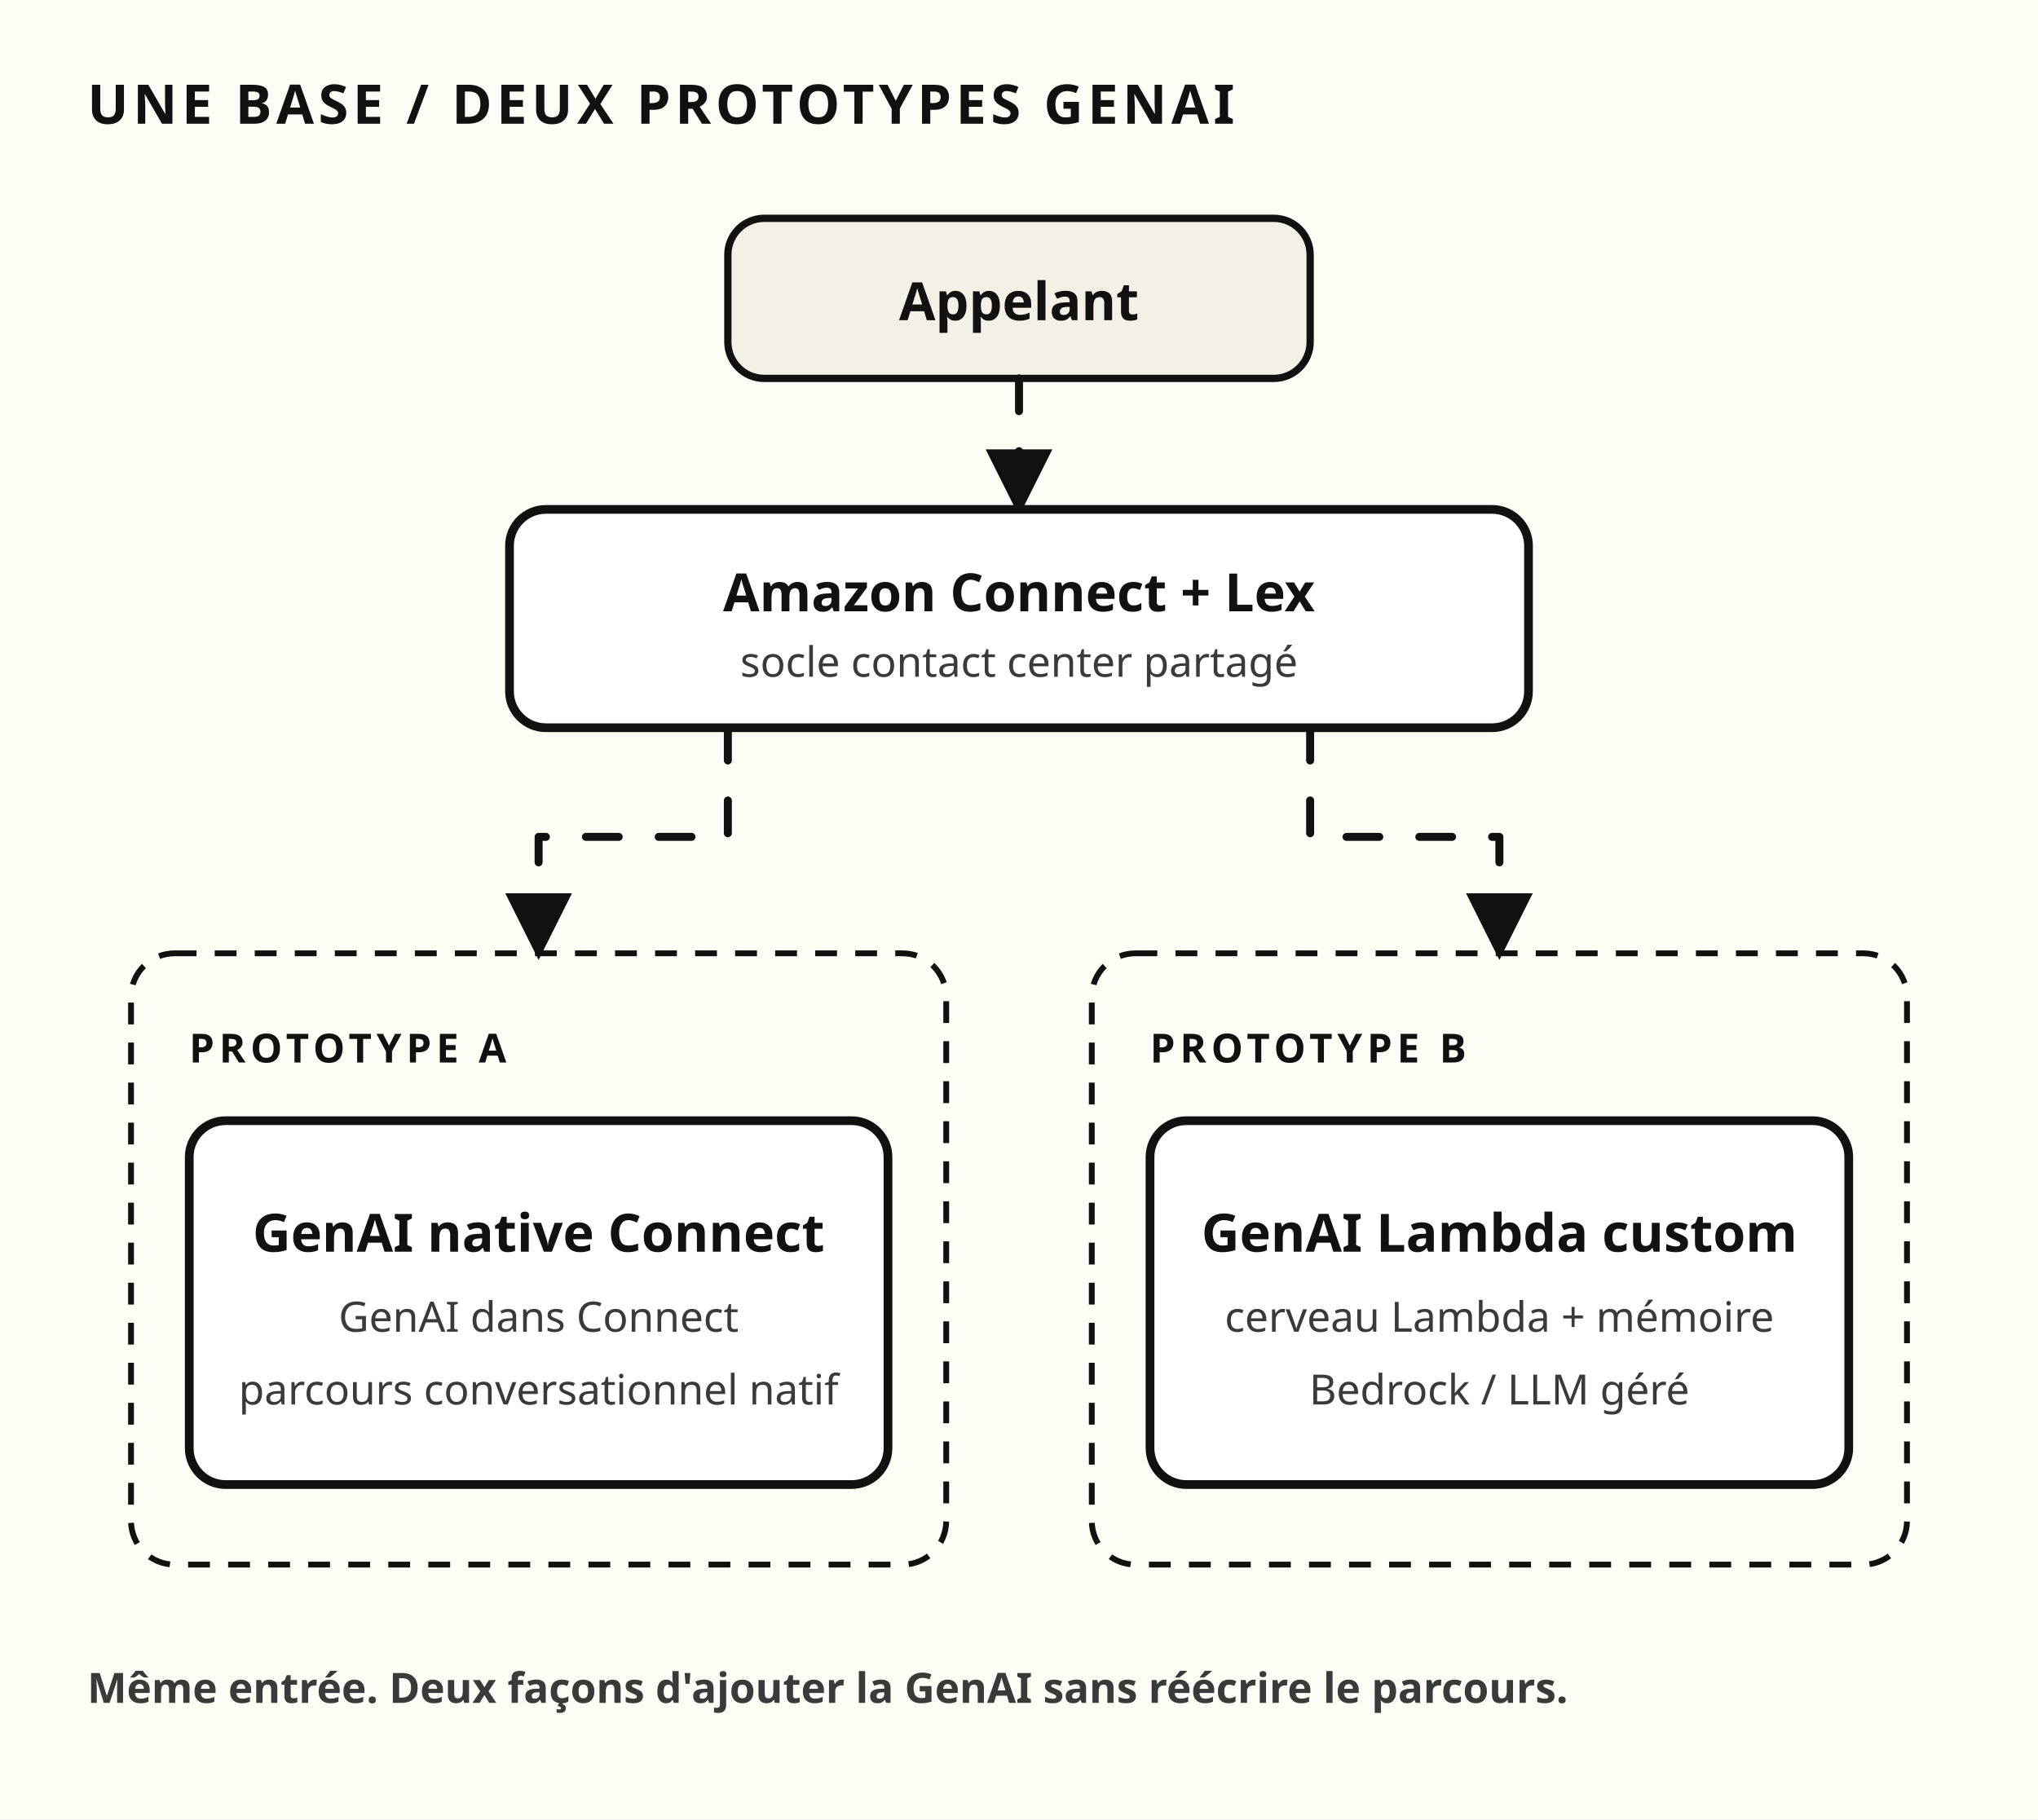
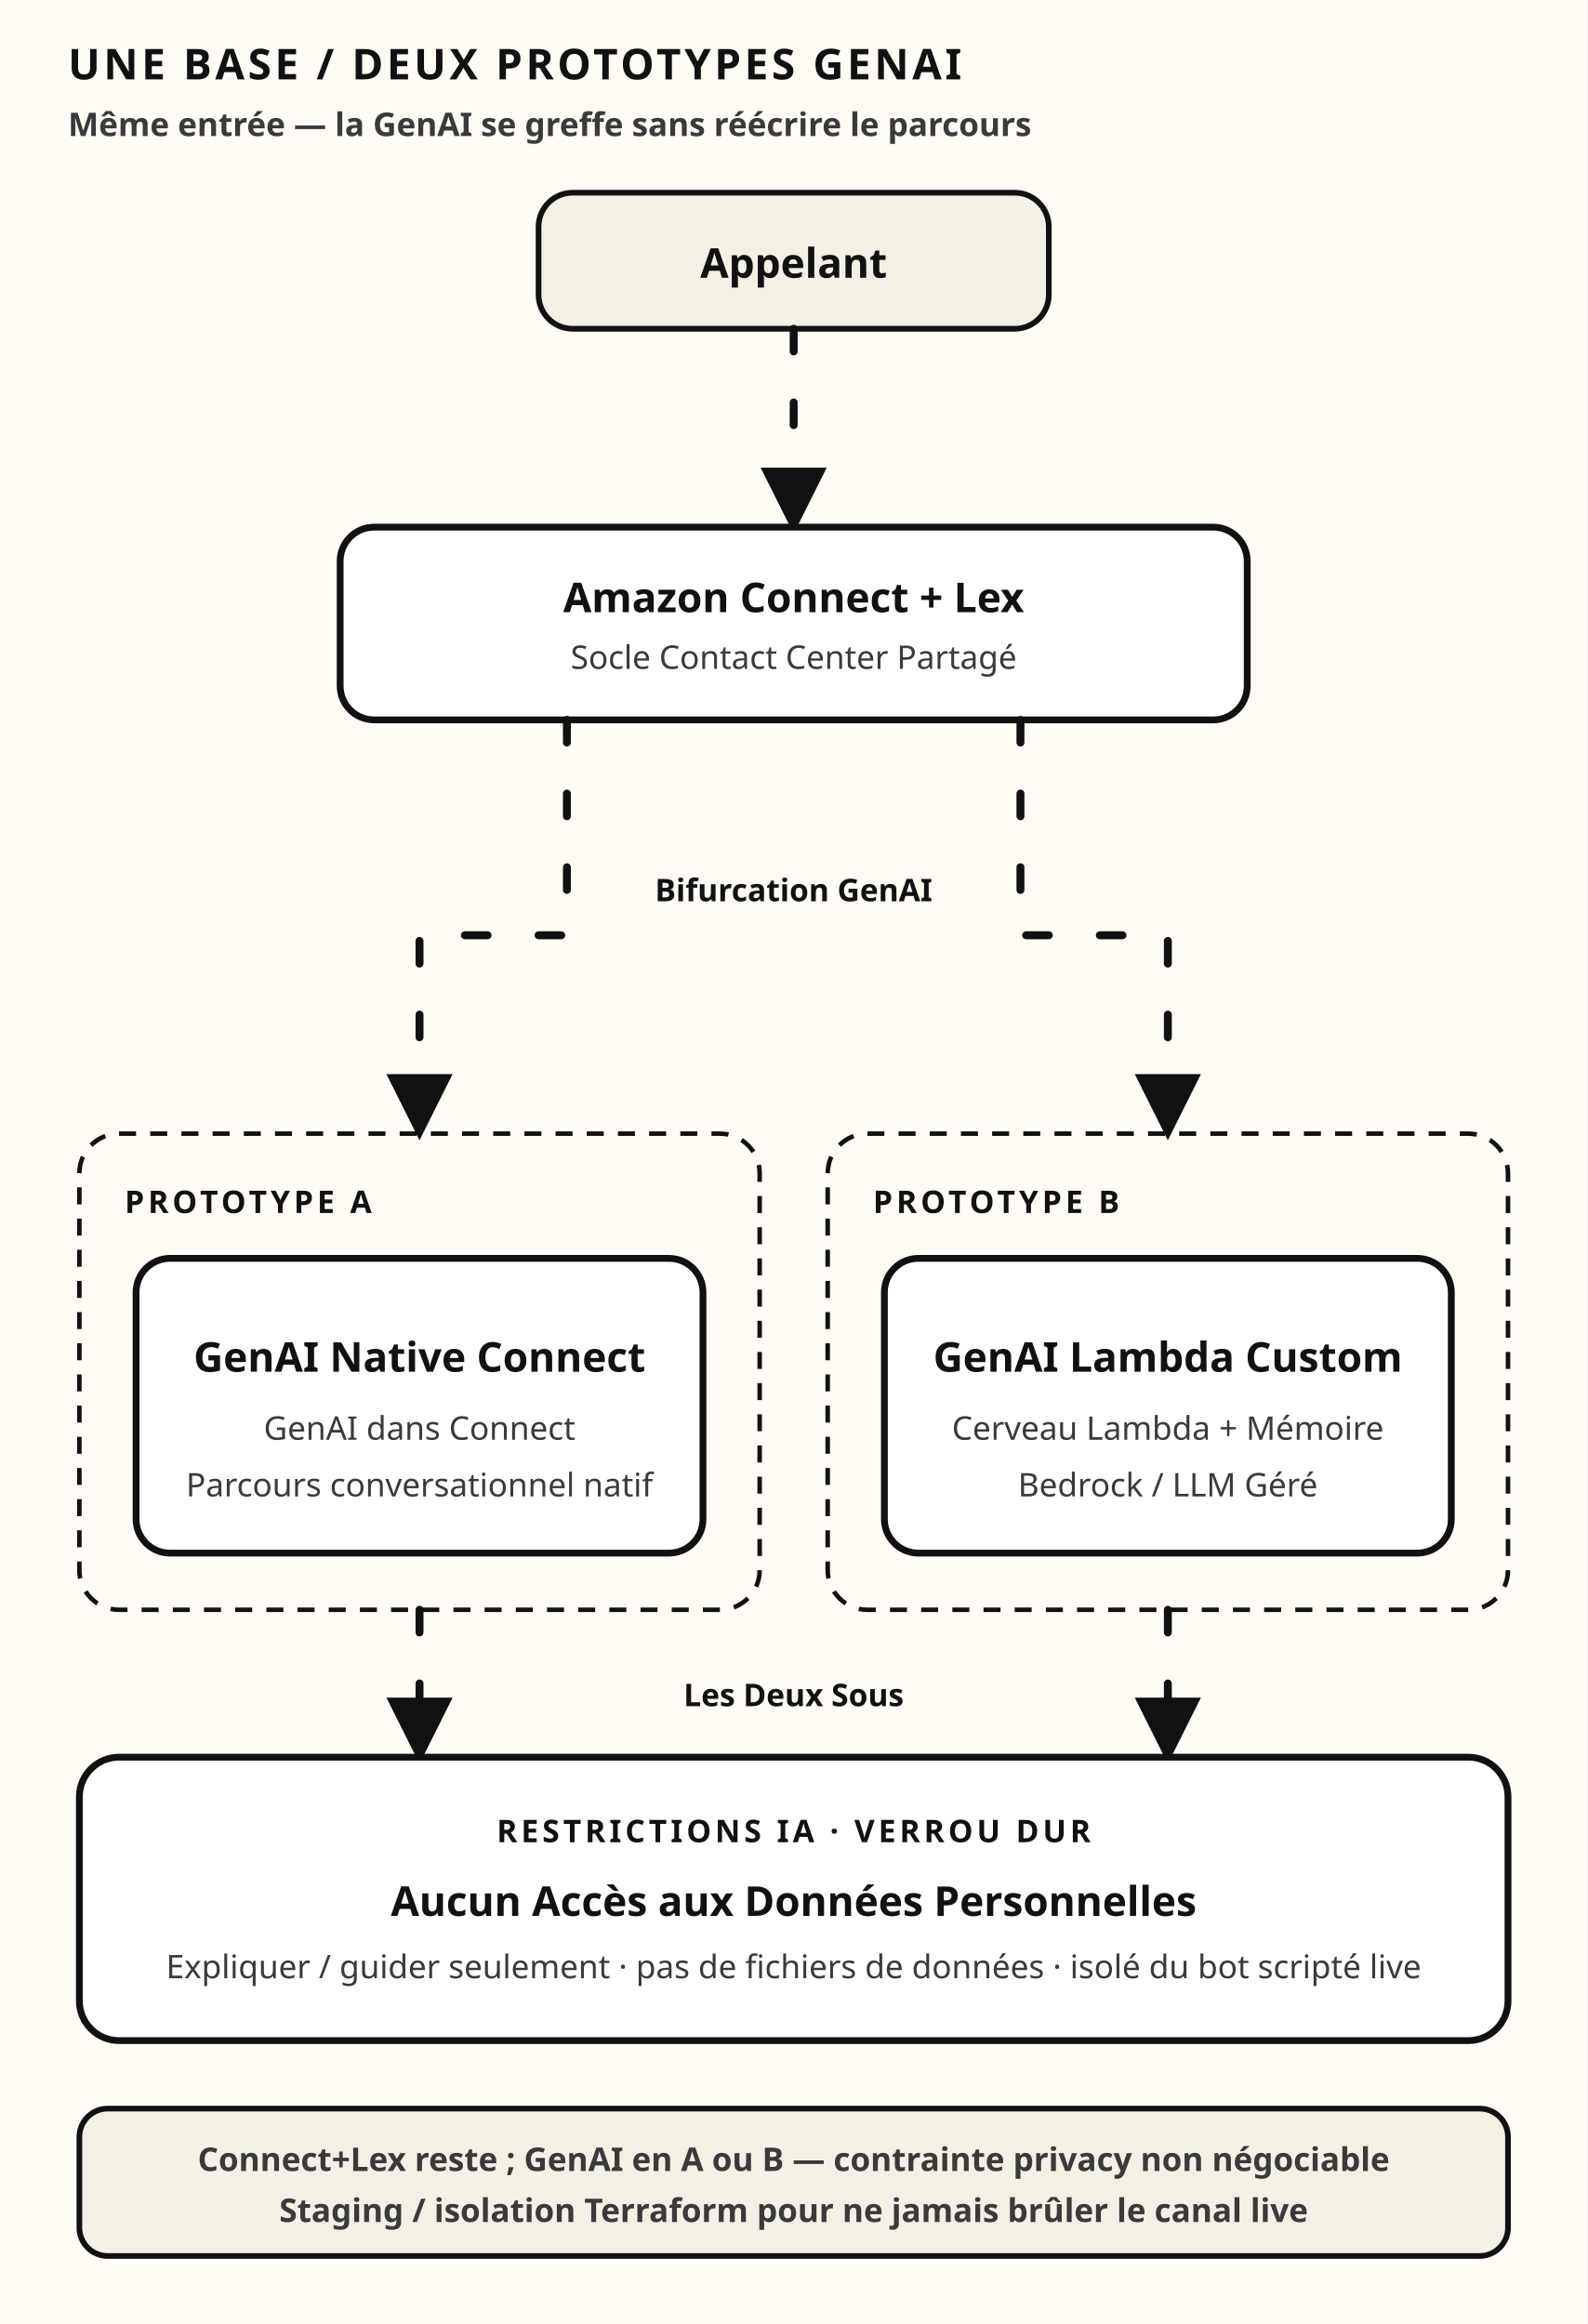
- <svg xmlns="http://www.w3.org/2000/svg" viewBox="0 0 560 500" role="img" aria-labelledby="t d">
+ <svg xmlns="http://www.w3.org/2000/svg" viewBox="0 0 560 820" role="img" aria-labelledby="t d">
  <defs>
    <marker id="a" viewBox="0 0 12 12" refX="10" refY="6" markerWidth="10" markerHeight="10" orient="auto-start-reverse">
      <path d="M1 1 L11 6 L1 11 Z" fill="#111" />
    </marker>
    <style>
      .bg { fill:#fffcf6; }
      .b { fill:#f4f0e6; stroke:#111; stroke-width:2; }
      .hi { fill:#fff; stroke:#111; stroke-width:2.4; }
      .out { fill:none; stroke:#111; stroke-width:1.6; stroke-dasharray:6 5; }
      .plane { fill:none; stroke:#111; stroke-width:1.8; stroke-dasharray:7 5; }
      .cloud { fill:none; stroke:#111; stroke-width:1.6; stroke-dasharray:6 5; }
      .title { font-family:Segoe UI,system-ui,sans-serif; font-size:15px; font-weight:800; letter-spacing:0.08em; fill:#111; }
      .lab { font-family:Segoe UI,system-ui,sans-serif; font-size:14.5px; font-weight:800; fill:#111; }
      .sub { font-family:Segoe UI,system-ui,sans-serif; font-size:11.5px; font-weight:500; fill:#3a3a3a; }
      .cap { font-family:Segoe UI,system-ui,sans-serif; font-size:11px; font-weight:800; letter-spacing:0.12em; fill:#111; }
      .line {
-         stroke:#111; stroke-width:2.2; fill:none; marker-end:url(#a);
+         stroke:#111; stroke-width:2.8; fill:none; marker-end:url(#a);
        stroke-linecap:round; stroke-linejoin:round;
-         stroke-dasharray:9 11;
-         animation: flow 1.05s linear infinite;
+         stroke-dasharray:8 18;
+         animation: flow 1.35s linear infinite;
      }
      .line.ingest {
-         stroke-dasharray: 4 16;
-         animation: flow 1.7s linear infinite;
+         stroke-dasharray: 6 20;
+         animation: flow 1.55s linear infinite;
      }
      .line.return {
-         stroke-dasharray: 10 8;
-         animation: flow 0.85s linear infinite;
+         stroke-dasharray: 10 16;
+         animation: flow 1.15s linear infinite;
      }
      .line.stem {
        marker-end: none;
-         stroke-dasharray: 9 11;
-         animation: flow 1.05s linear infinite;
+         stroke-dasharray: 8 18;
+         animation: flow 1.35s linear infinite;
      }
      .line.gate {
-         stroke-dasharray: 5 7;
-         animation: flow 1.2s linear infinite;
+         stroke-dasharray: 6 14;
+         animation: flow 1.4s linear infinite;
      }
      .hi.pulse {
        animation: node-pulse 2.6s ease-in-out infinite;
      }
      .lbl.flow-lbl {
        animation: lbl-pulse 2.2s ease-in-out infinite;
      }
      .chip { fill:#fff; stroke:#111; stroke-width:1.6; }
      .lbl { font-family:Segoe UI,system-ui,sans-serif; font-size:11px; font-weight:700; fill:#111; }
      .foot { font-family:Segoe UI,system-ui,sans-serif; font-size:11.5px; font-weight:600; fill:#3a3a3a; }
      @keyframes flow {
-         to { stroke-dashoffset: -20; }
+         to { stroke-dashoffset: -52; }
      }
      @keyframes node-pulse {
        0%, 100% { stroke-width: 2.4; }
        50% { stroke-width: 3.4; }
      }
      @keyframes lbl-pulse {
        0%, 100% { opacity: 0.55; }
        50% { opacity: 1; }
      }
      @media (prefers-reduced-motion: reduce) {
        .line, .line.ingest, .line.return, .line.stem, .line.gate, .hi.pulse, .lbl.flow-lbl { animation: none; }
        .line, .line.ingest, .line.return, .line.stem, .line.gate { stroke-dasharray: none; }
      }
    </style>
  </defs>
-   <rect class="bg" width="560" height="500" />
-   <text x="24" y="34" class="title">UNE BASE / DEUX PROTOTYPES GENAI</text>
-   <rect class="b" x="200" y="60" width="160" height="44" rx="10" />
-   <text x="280" y="88" text-anchor="middle" class="lab">Appelant</text>
-   <line class="line" x1="280" y1="104" x2="280" y2="140" />
-   <rect class="hi" x="140" y="140" width="280" height="60" rx="10" />
-   <text x="280" y="168" text-anchor="middle" class="lab">Amazon Connect + Lex</text>
-   <text x="280" y="186" text-anchor="middle" class="sub">socle contact center partagé</text>
-   <path class="line" d="M200 200 V230 H148 V262" />
-   <path class="line" d="M360 200 V230 H412 V262" />
-   <rect class="out" x="36" y="262" width="224" height="168" rx="12" />
-   <text x="52" y="292" class="cap">PROTOTYPE A</text>
-   <rect class="hi" x="52" y="308" width="192" height="100" rx="10" />
-   <text x="148" y="344" text-anchor="middle" class="lab">GenAI native Connect</text>
-   <text x="148" y="366" text-anchor="middle" class="sub">GenAI dans Connect</text>
-   <text x="148" y="386" text-anchor="middle" class="sub">parcours conversationnel natif</text>
-   <rect class="out" x="300" y="262" width="224" height="168" rx="12" />
-   <text x="316" y="292" class="cap">PROTOTYPE B</text>
-   <rect class="hi" x="316" y="308" width="192" height="100" rx="10" />
-   <text x="412" y="344" text-anchor="middle" class="lab">GenAI Lambda custom</text>
-   <text x="412" y="366" text-anchor="middle" class="sub">cerveau Lambda + mémoire</text>
-   <text x="412" y="386" text-anchor="middle" class="sub">Bedrock / LLM géré</text>
-   <text x="24" y="468" class="foot">Même entrée. Deux façons d'ajouter la GenAI sans réécrire le parcours.</text>
+   <rect class="bg" width="560" height="820" />
+   <text x="24" y="28" class="title">UNE BASE / DEUX PROTOTYPES GENAI</text>
+   <text x="24" y="48" class="foot">Même entrée — la GenAI se greffe sans réécrire le parcours</text>
+   <rect class="b" x="190" y="68" width="180" height="48" rx="12" />
+   <text x="280" y="98" text-anchor="middle" class="lab">Appelant</text>
+   <line class="line" x1="280" y1="116" x2="280" y2="186" />
+   <rect class="hi" x="120" y="186" width="320" height="68" rx="12" />
+   <text x="280" y="216" text-anchor="middle" class="lab">Amazon Connect + Lex</text>
+   <text x="280" y="236" text-anchor="middle" class="sub">Socle Contact Center Partagé</text>
+   <path class="line" d="M200 254 V330 H148 V400" />
+   <path class="line" d="M360 254 V330 H412 V400" />
+   <text x="280" y="318" text-anchor="middle" class="lbl flow-lbl">Bifurcation GenAI</text>
+   <rect class="out" x="28" y="400" width="240" height="168" rx="14" />
+   <text x="44" y="428" class="cap">PROTOTYPE A</text>
+   <rect class="hi" x="48" y="444" width="200" height="104" rx="12" />
+   <text x="148" y="484" text-anchor="middle" class="lab">GenAI Native Connect</text>
+   <text x="148" y="508" text-anchor="middle" class="sub">GenAI dans Connect</text>
+   <text x="148" y="528" text-anchor="middle" class="sub">Parcours conversationnel natif</text>
+   <rect class="out" x="292" y="400" width="240" height="168" rx="14" />
+   <text x="308" y="428" class="cap">PROTOTYPE B</text>
+   <rect class="hi" x="312" y="444" width="200" height="104" rx="12" />
+   <text x="412" y="484" text-anchor="middle" class="lab">GenAI Lambda Custom</text>
+   <text x="412" y="508" text-anchor="middle" class="sub">Cerveau Lambda + Mémoire</text>
+   <text x="412" y="528" text-anchor="middle" class="sub">Bedrock / LLM Géré</text>
+   <path class="line" d="M148 568 V620" />
+   <path class="line" d="M412 568 V620" />
+   <text x="280" y="602" text-anchor="middle" class="lbl flow-lbl">Les Deux Sous</text>
+   <rect class="hi pulse" x="28" y="620" width="504" height="100" rx="14" />
+   <text x="280" y="650" text-anchor="middle" class="cap">RESTRICTIONS IA · VERROU DUR</text>
+   <text x="280" y="676" text-anchor="middle" class="lab">Aucun Accès aux Données Personnelles</text>
+   <text x="280" y="698" text-anchor="middle" class="sub">Expliquer / guider seulement · pas de fichiers de données · isolé du bot scripté live</text>
+   <rect class="b" x="28" y="744" width="504" height="52" rx="10" />
+   <text x="280" y="766" text-anchor="middle" class="foot">Connect+Lex reste ; GenAI en A ou B — contrainte privacy non négociable</text>
+   <text x="280" y="784" text-anchor="middle" class="foot">Staging / isolation Terraform pour ne jamais brûler le canal live</text>
</svg>
